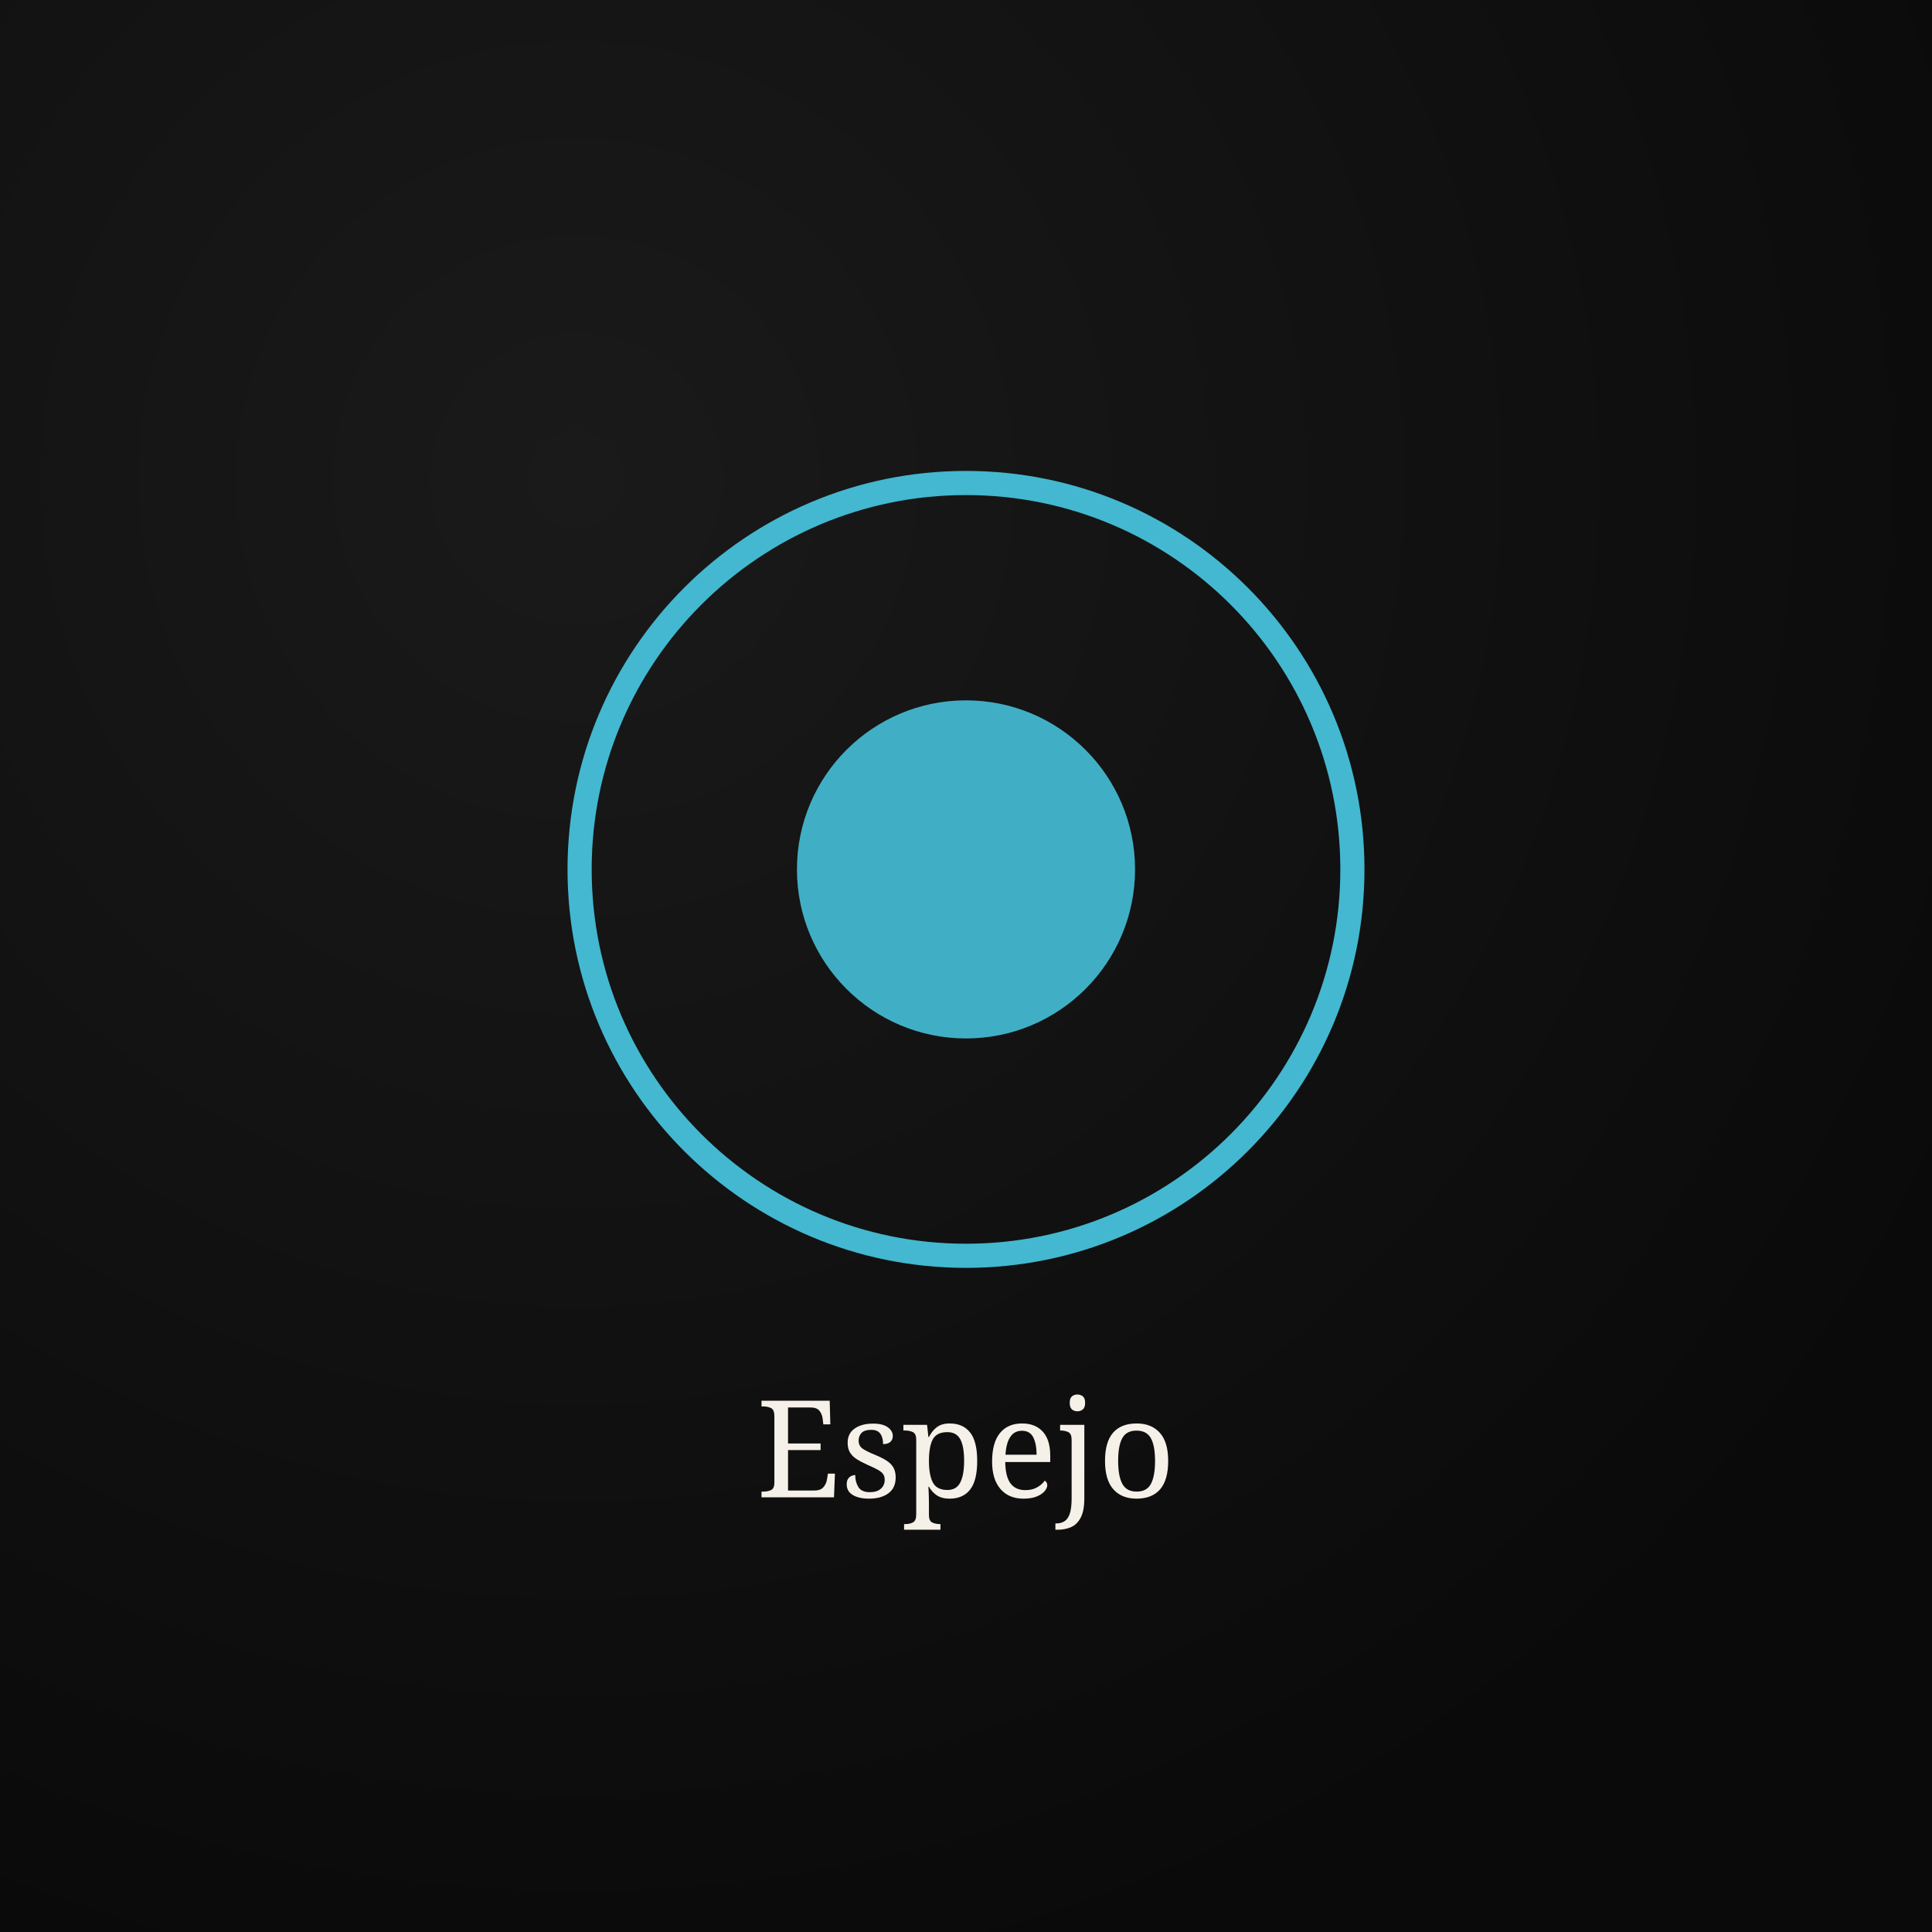
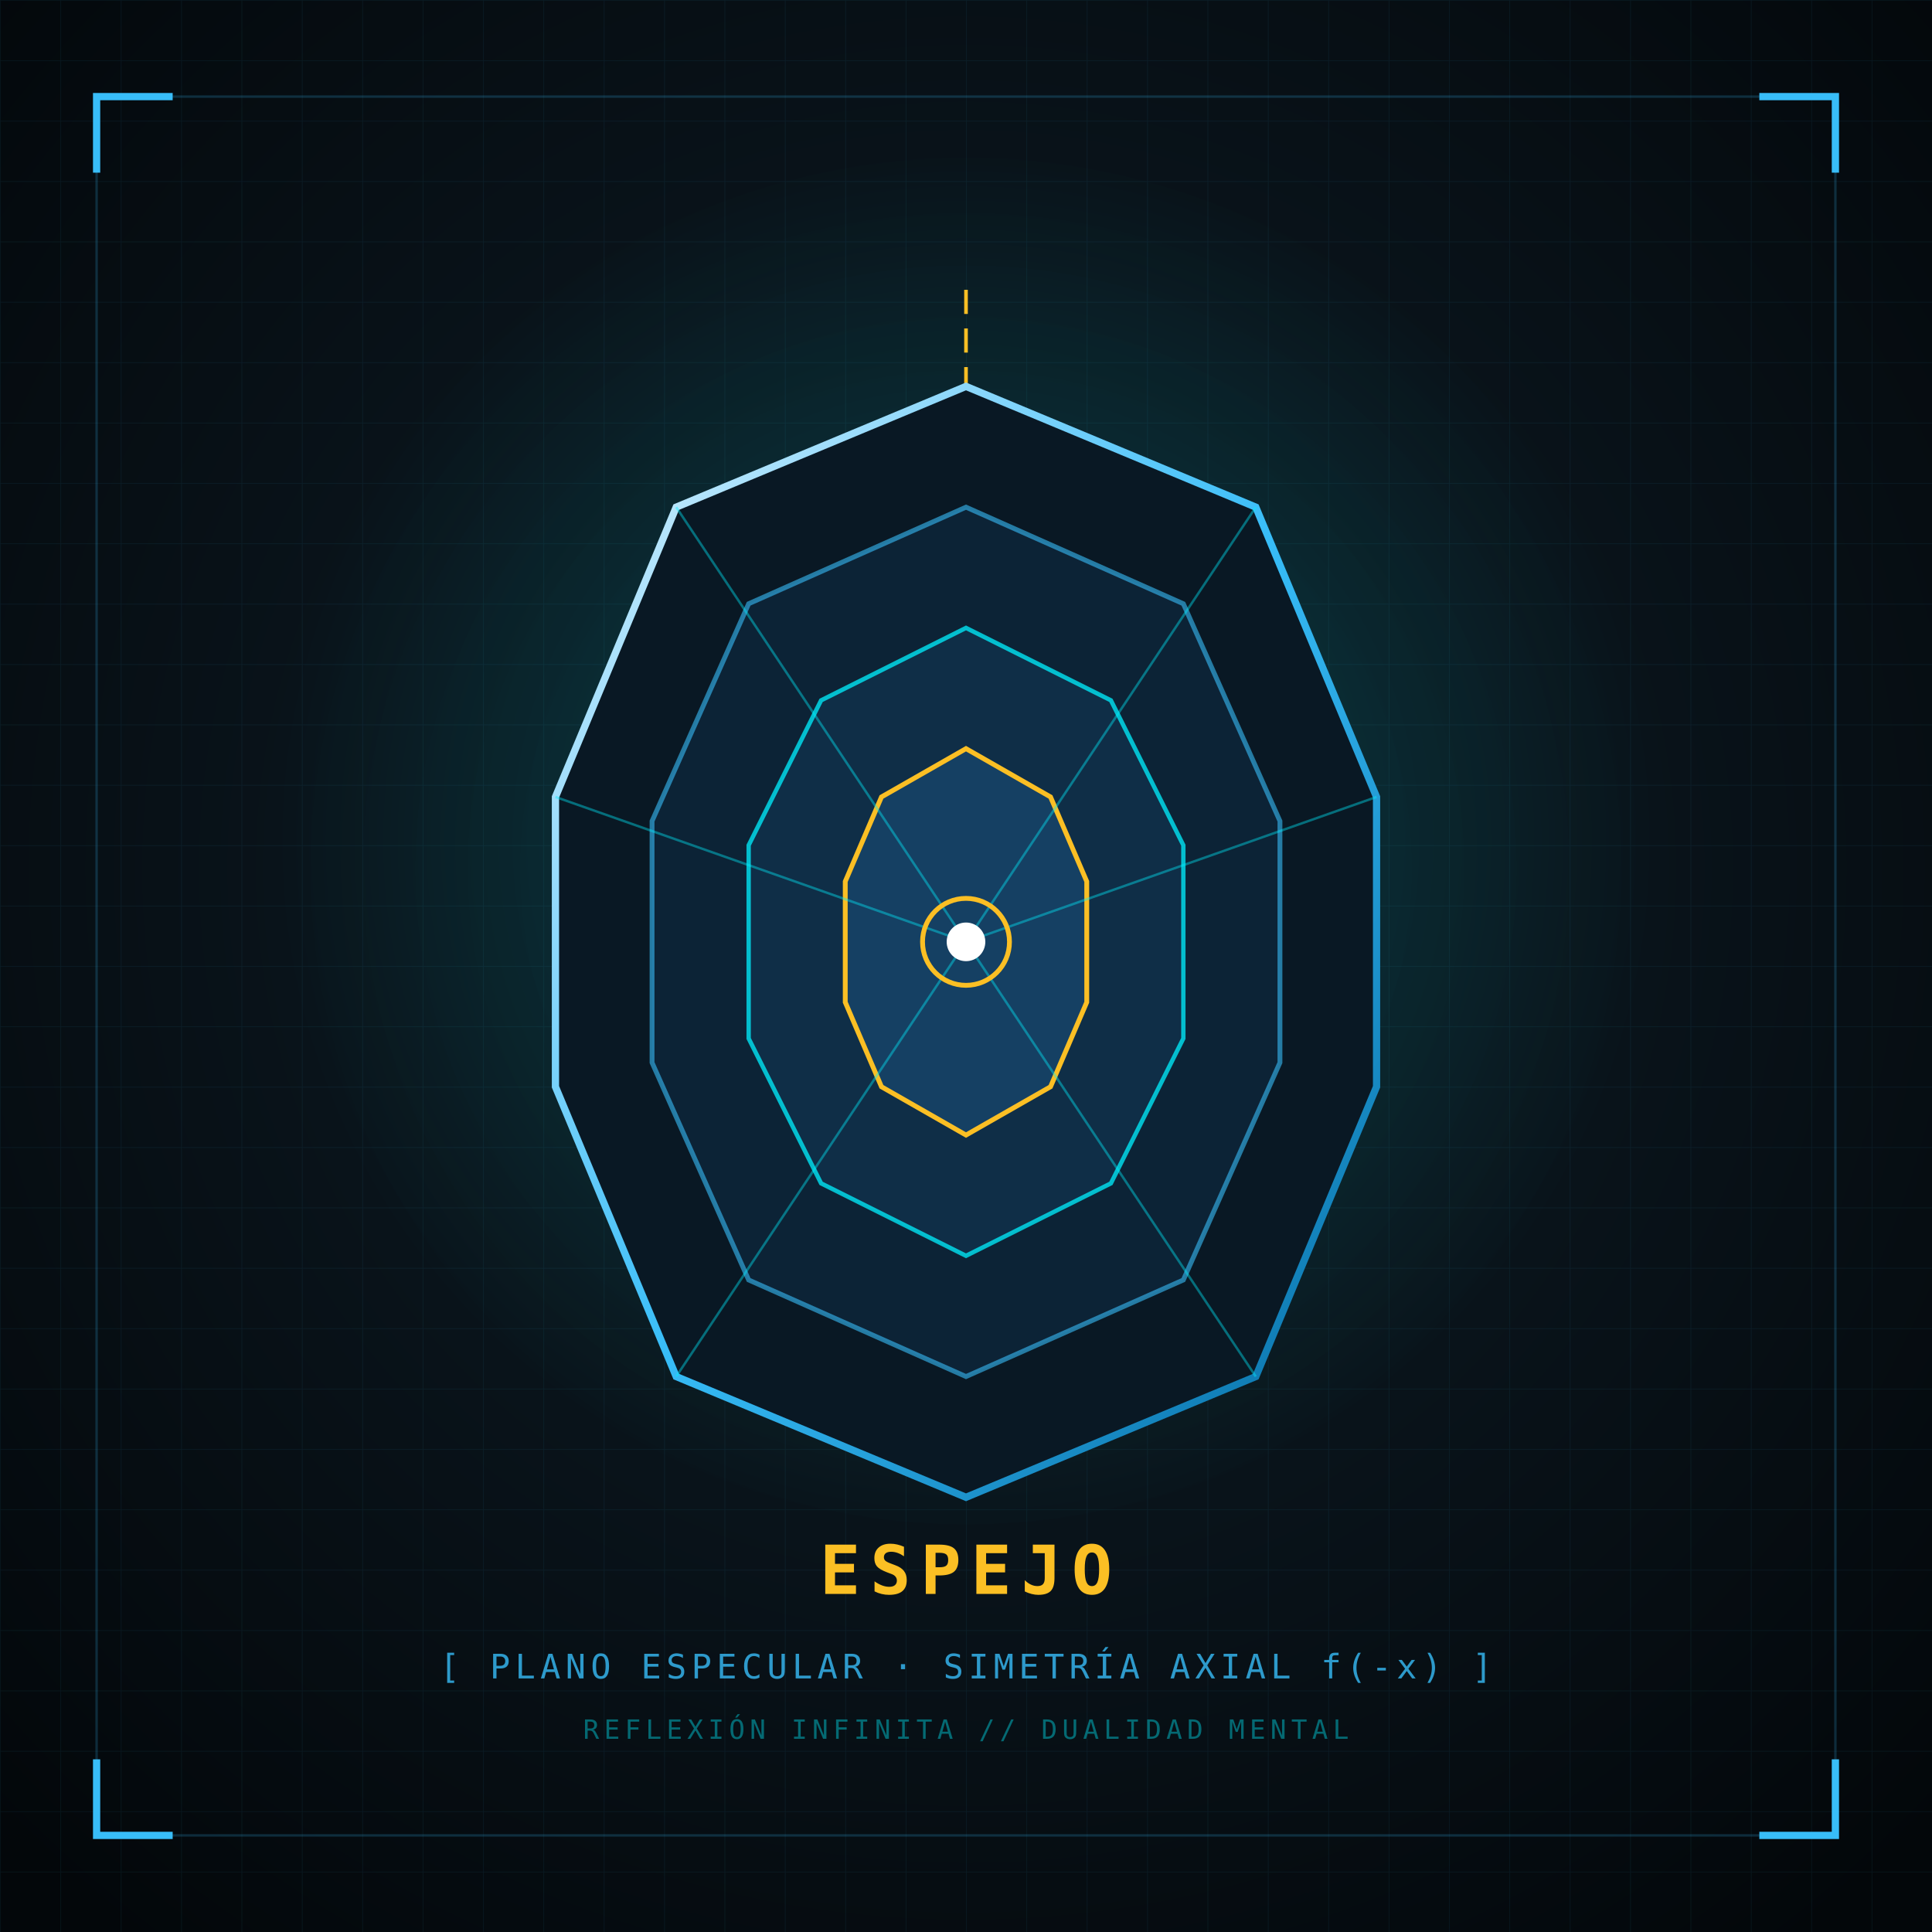
- <svg xmlns="http://www.w3.org/2000/svg" width="800" height="800" viewBox="0 0 800 800">
+ <svg xmlns="http://www.w3.org/2000/svg" width="800" height="800" viewBox="0 0 800 800" fill="none">
  <defs>
-     <radialGradient id="g" cx="30%" cy="25%" r="80%">
-       <stop offset="0%" stop-color="#1a1a1a" />
-       <stop offset="100%" stop-color="#0a0a0a" />
+     <radialGradient id="mirrorBg" cx="50%" cy="45%" r="70%">
+       <stop offset="0%" stop-color="#0f2027" />
+       <stop offset="50%" stop-color="#09131a" />
+       <stop offset="100%" stop-color="#03070a" />
    </radialGradient>
+     <radialGradient id="mirrorAura" cx="50%" cy="45%" r="45%">
+       <stop offset="0%" stop-color="#38bdf8" stop-opacity="0.35" />
+       <stop offset="60%" stop-color="#00f0ff" stop-opacity="0.08" />
+       <stop offset="100%" stop-color="#00f0ff" stop-opacity="0" />
+     </radialGradient>
+     <linearGradient id="portalGrad" x1="0%" y1="0%" x2="100%" y2="100%">
+       <stop offset="0%" stop-color="#e0f2fe" />
+       <stop offset="50%" stop-color="#38bdf8" />
+       <stop offset="100%" stop-color="#0369a1" />
+     </linearGradient>
+     <pattern id="gridMirror" width="25" height="25" patternUnits="userSpaceOnUse">
+       <path d="M 25 0 L 0 0 0 25" fill="none" stroke="#38bdf8" stroke-width="0.5" stroke-opacity="0.08" />
+     </pattern>
  </defs>
-   <rect width="800" height="800" fill="url(#g)" />
-   <circle cx="400" cy="360" r="160" fill="none" stroke="#48cae4" stroke-width="10" opacity="0.9" />
-   <circle cx="400" cy="360" r="70" fill="#48cae4" opacity="0.85" />
-   <text x="400" y="620" text-anchor="middle" font-family="Georgia, serif" font-size="56" fill="#f5f0e8">Espejo</text>
+   <rect width="800" height="800" fill="url(#mirrorBg)" />
+   <rect width="800" height="800" fill="url(#gridMirror)" />
+   <circle cx="400" cy="380" r="320" fill="url(#mirrorAura)" />
+   <rect x="40" y="40" width="720" height="720" fill="none" stroke="#38bdf8" stroke-width="1" stroke-opacity="0.2" />
+   <path d="M 40 70 L 40 40 70 40 M 730 40 L 760 40 760 70 M 760 730 L 760 760 730 760 M 70 760 L 40 760 40 730" stroke="#38bdf8" stroke-width="3" stroke-linecap="square" />
+   <line x1="400" y1="120" x2="400" y2="580" stroke="#fbbf24" stroke-width="1.5" stroke-dasharray="10 6" />
+   <polygon points="400,160 520,210 570,330 570,450 520,570 400,620 280,570 230,450 230,330 280,210" fill="#091824" stroke="url(#portalGrad)" stroke-width="3" />
+   <polygon points="400,210 490,250 530,340 530,440 490,530 400,570 310,530 270,440 270,340 310,250" fill="#0c2336" stroke="#38bdf8" stroke-width="2" stroke-opacity="0.6" />
+   <polygon points="400,260 460,290 490,350 490,430 460,490 400,520 340,490 310,430 310,350 340,290" fill="#0f2e47" stroke="#00f0ff" stroke-width="1.8" stroke-opacity="0.75" />
+   <polygon points="400,310 435,330 450,365 450,415 435,450 400,470 365,450 350,415 350,365 365,330" fill="#154063" stroke="#fbbf24" stroke-width="2" />
+   <line x1="280" y1="210" x2="400" y2="390" stroke="#00f0ff" stroke-width="1" stroke-opacity="0.4" />
+   <line x1="520" y1="210" x2="400" y2="390" stroke="#00f0ff" stroke-width="1" stroke-opacity="0.4" />
+   <line x1="570" y1="330" x2="400" y2="390" stroke="#00f0ff" stroke-width="1" stroke-opacity="0.4" />
+   <line x1="230" y1="330" x2="400" y2="390" stroke="#00f0ff" stroke-width="1" stroke-opacity="0.4" />
+   <line x1="280" y1="570" x2="400" y2="390" stroke="#00f0ff" stroke-width="1" stroke-opacity="0.4" />
+   <line x1="520" y1="570" x2="400" y2="390" stroke="#00f0ff" stroke-width="1" stroke-opacity="0.4" />
+   <circle cx="400" cy="390" r="8" fill="#ffffff" />
+   <circle cx="400" cy="390" r="18" fill="none" stroke="#fbbf24" stroke-width="2" />
+   <g font-family="monospace" font-size="14" fill="#38bdf8" text-anchor="middle" letter-spacing="2">
+     <text x="400" y="660" fill="#fbbf24" font-weight="bold" font-size="28" letter-spacing="4">ESPEJO</text>
+     <text x="400" y="695" fill="#38bdf8" fill-opacity="0.8">[ PLANO ESPECULAR · SIMETRÍA AXIAL f(-x) ]</text>
+     <text x="400" y="720" fill="#00f0ff" fill-opacity="0.4" font-size="11">REFLEXIÓN INFINITA // DUALIDAD MENTAL</text>
+   </g>
</svg>
